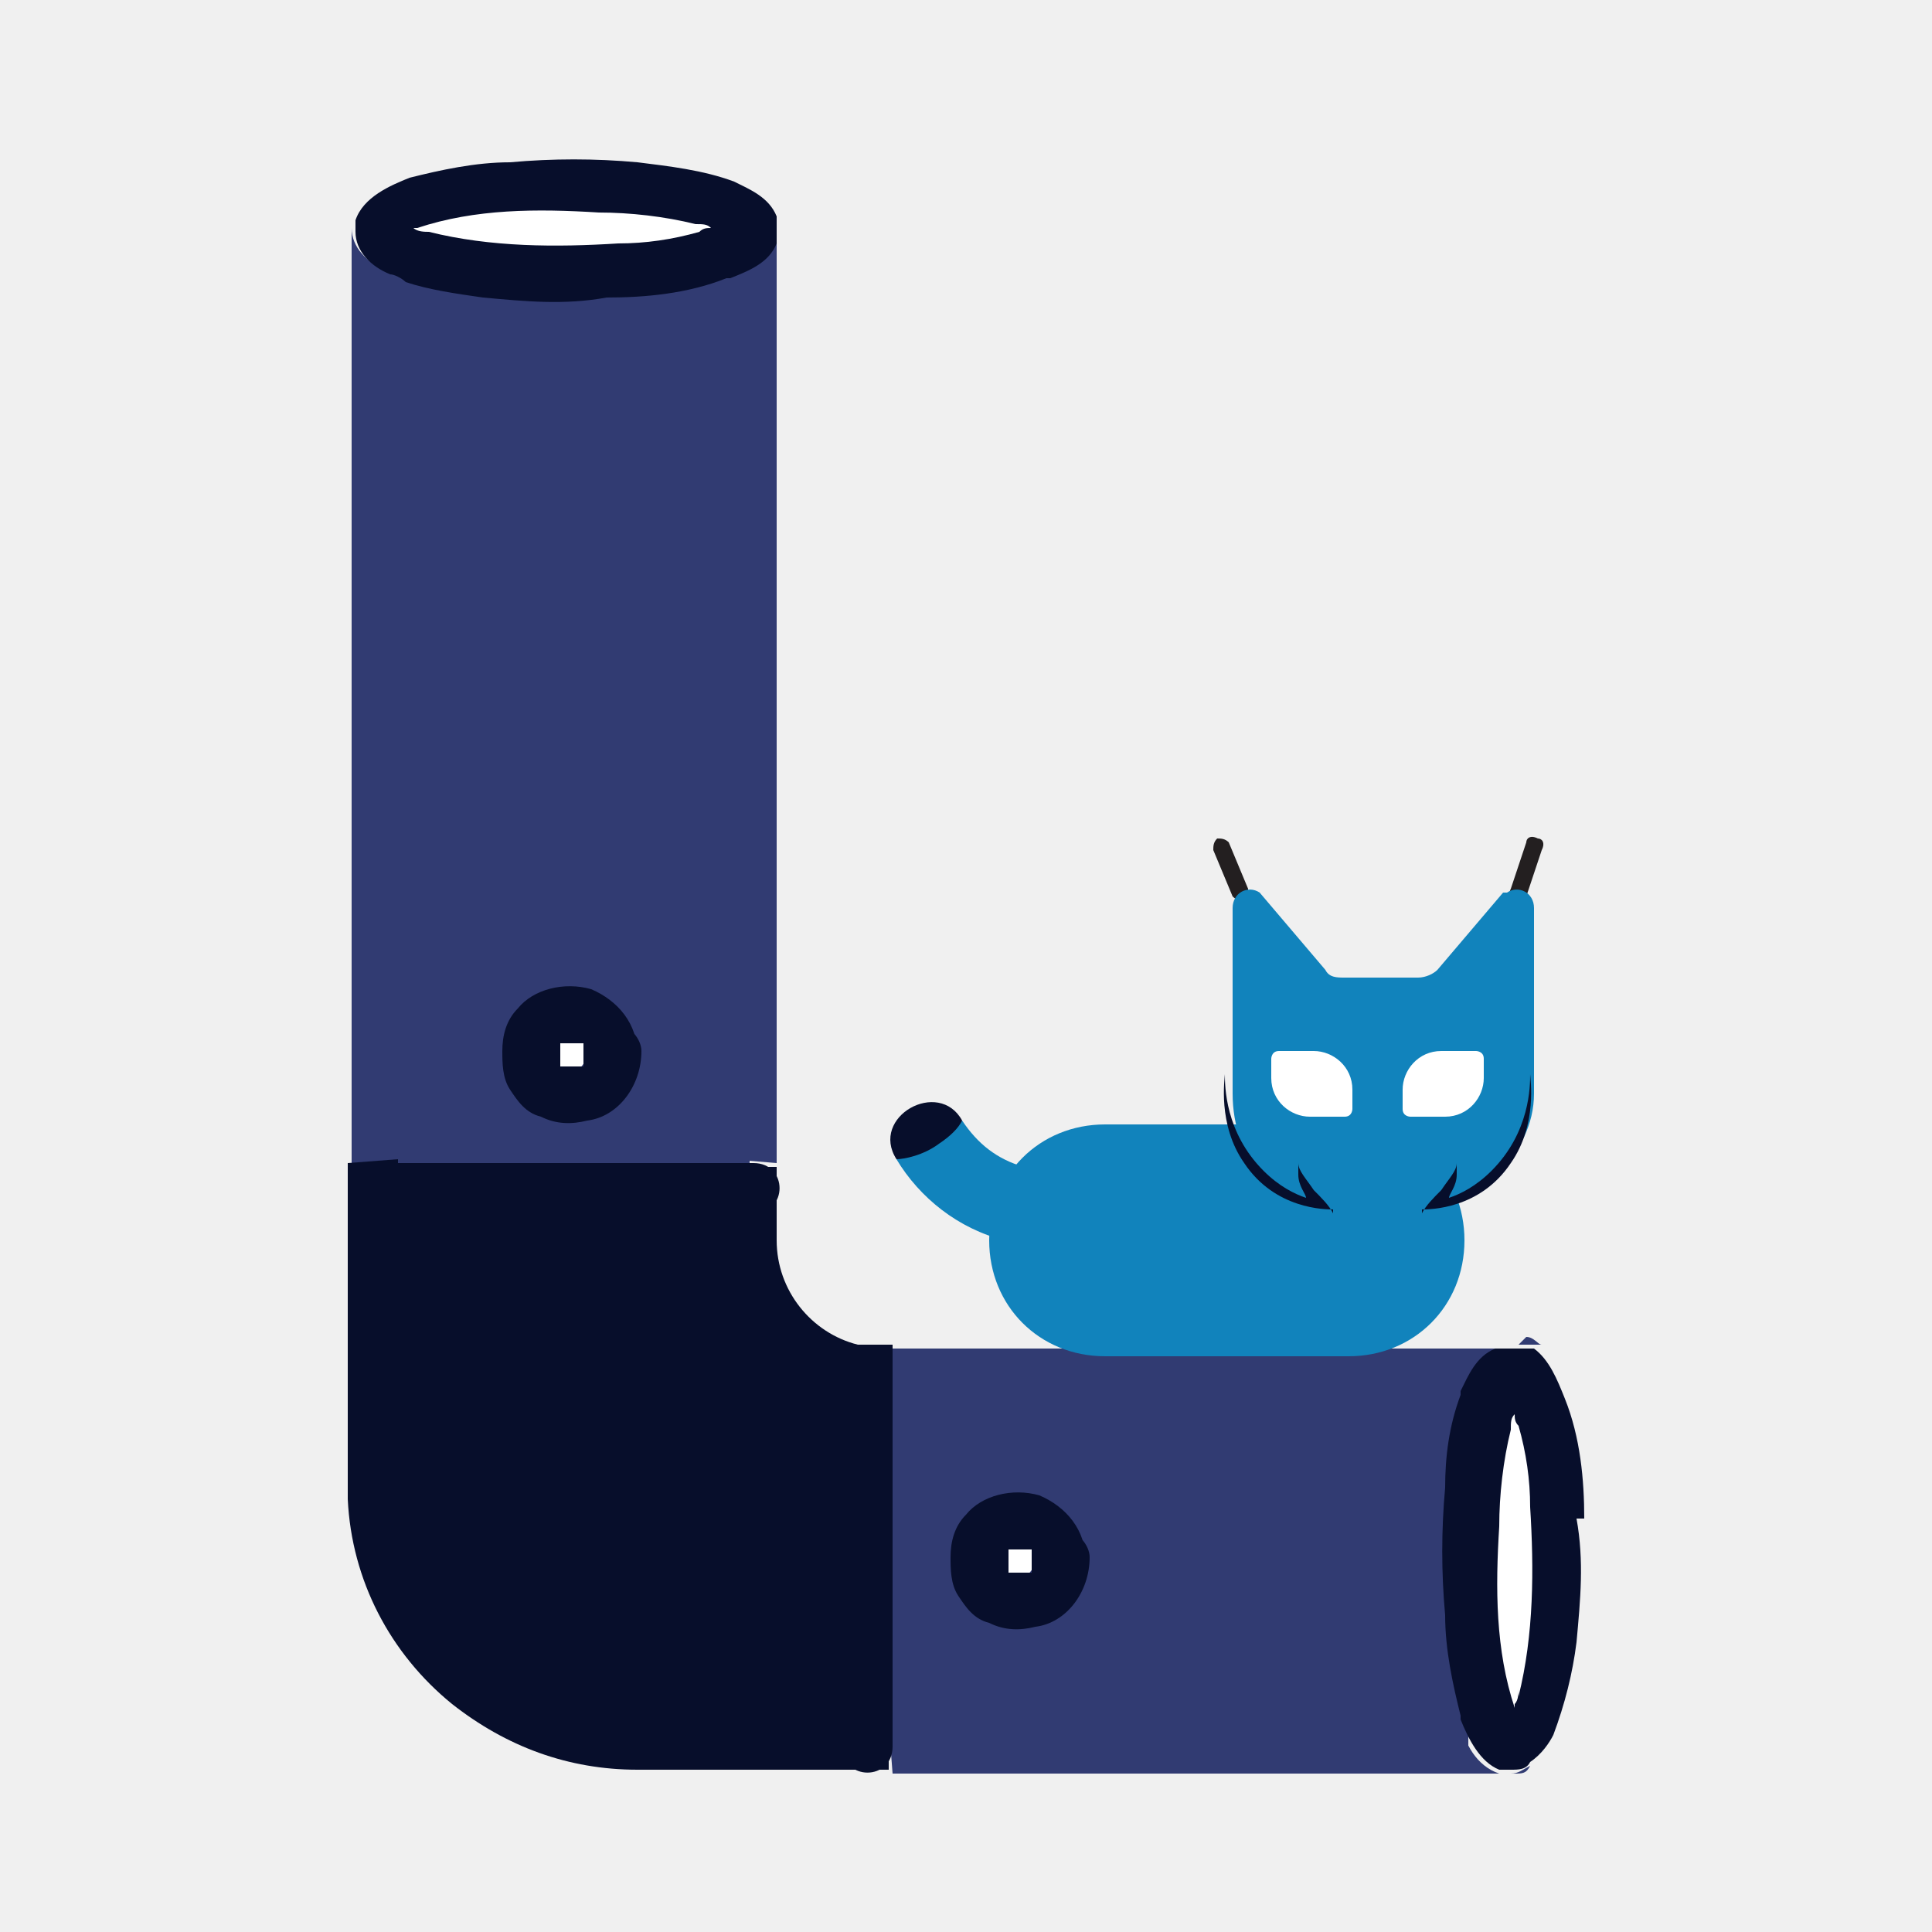
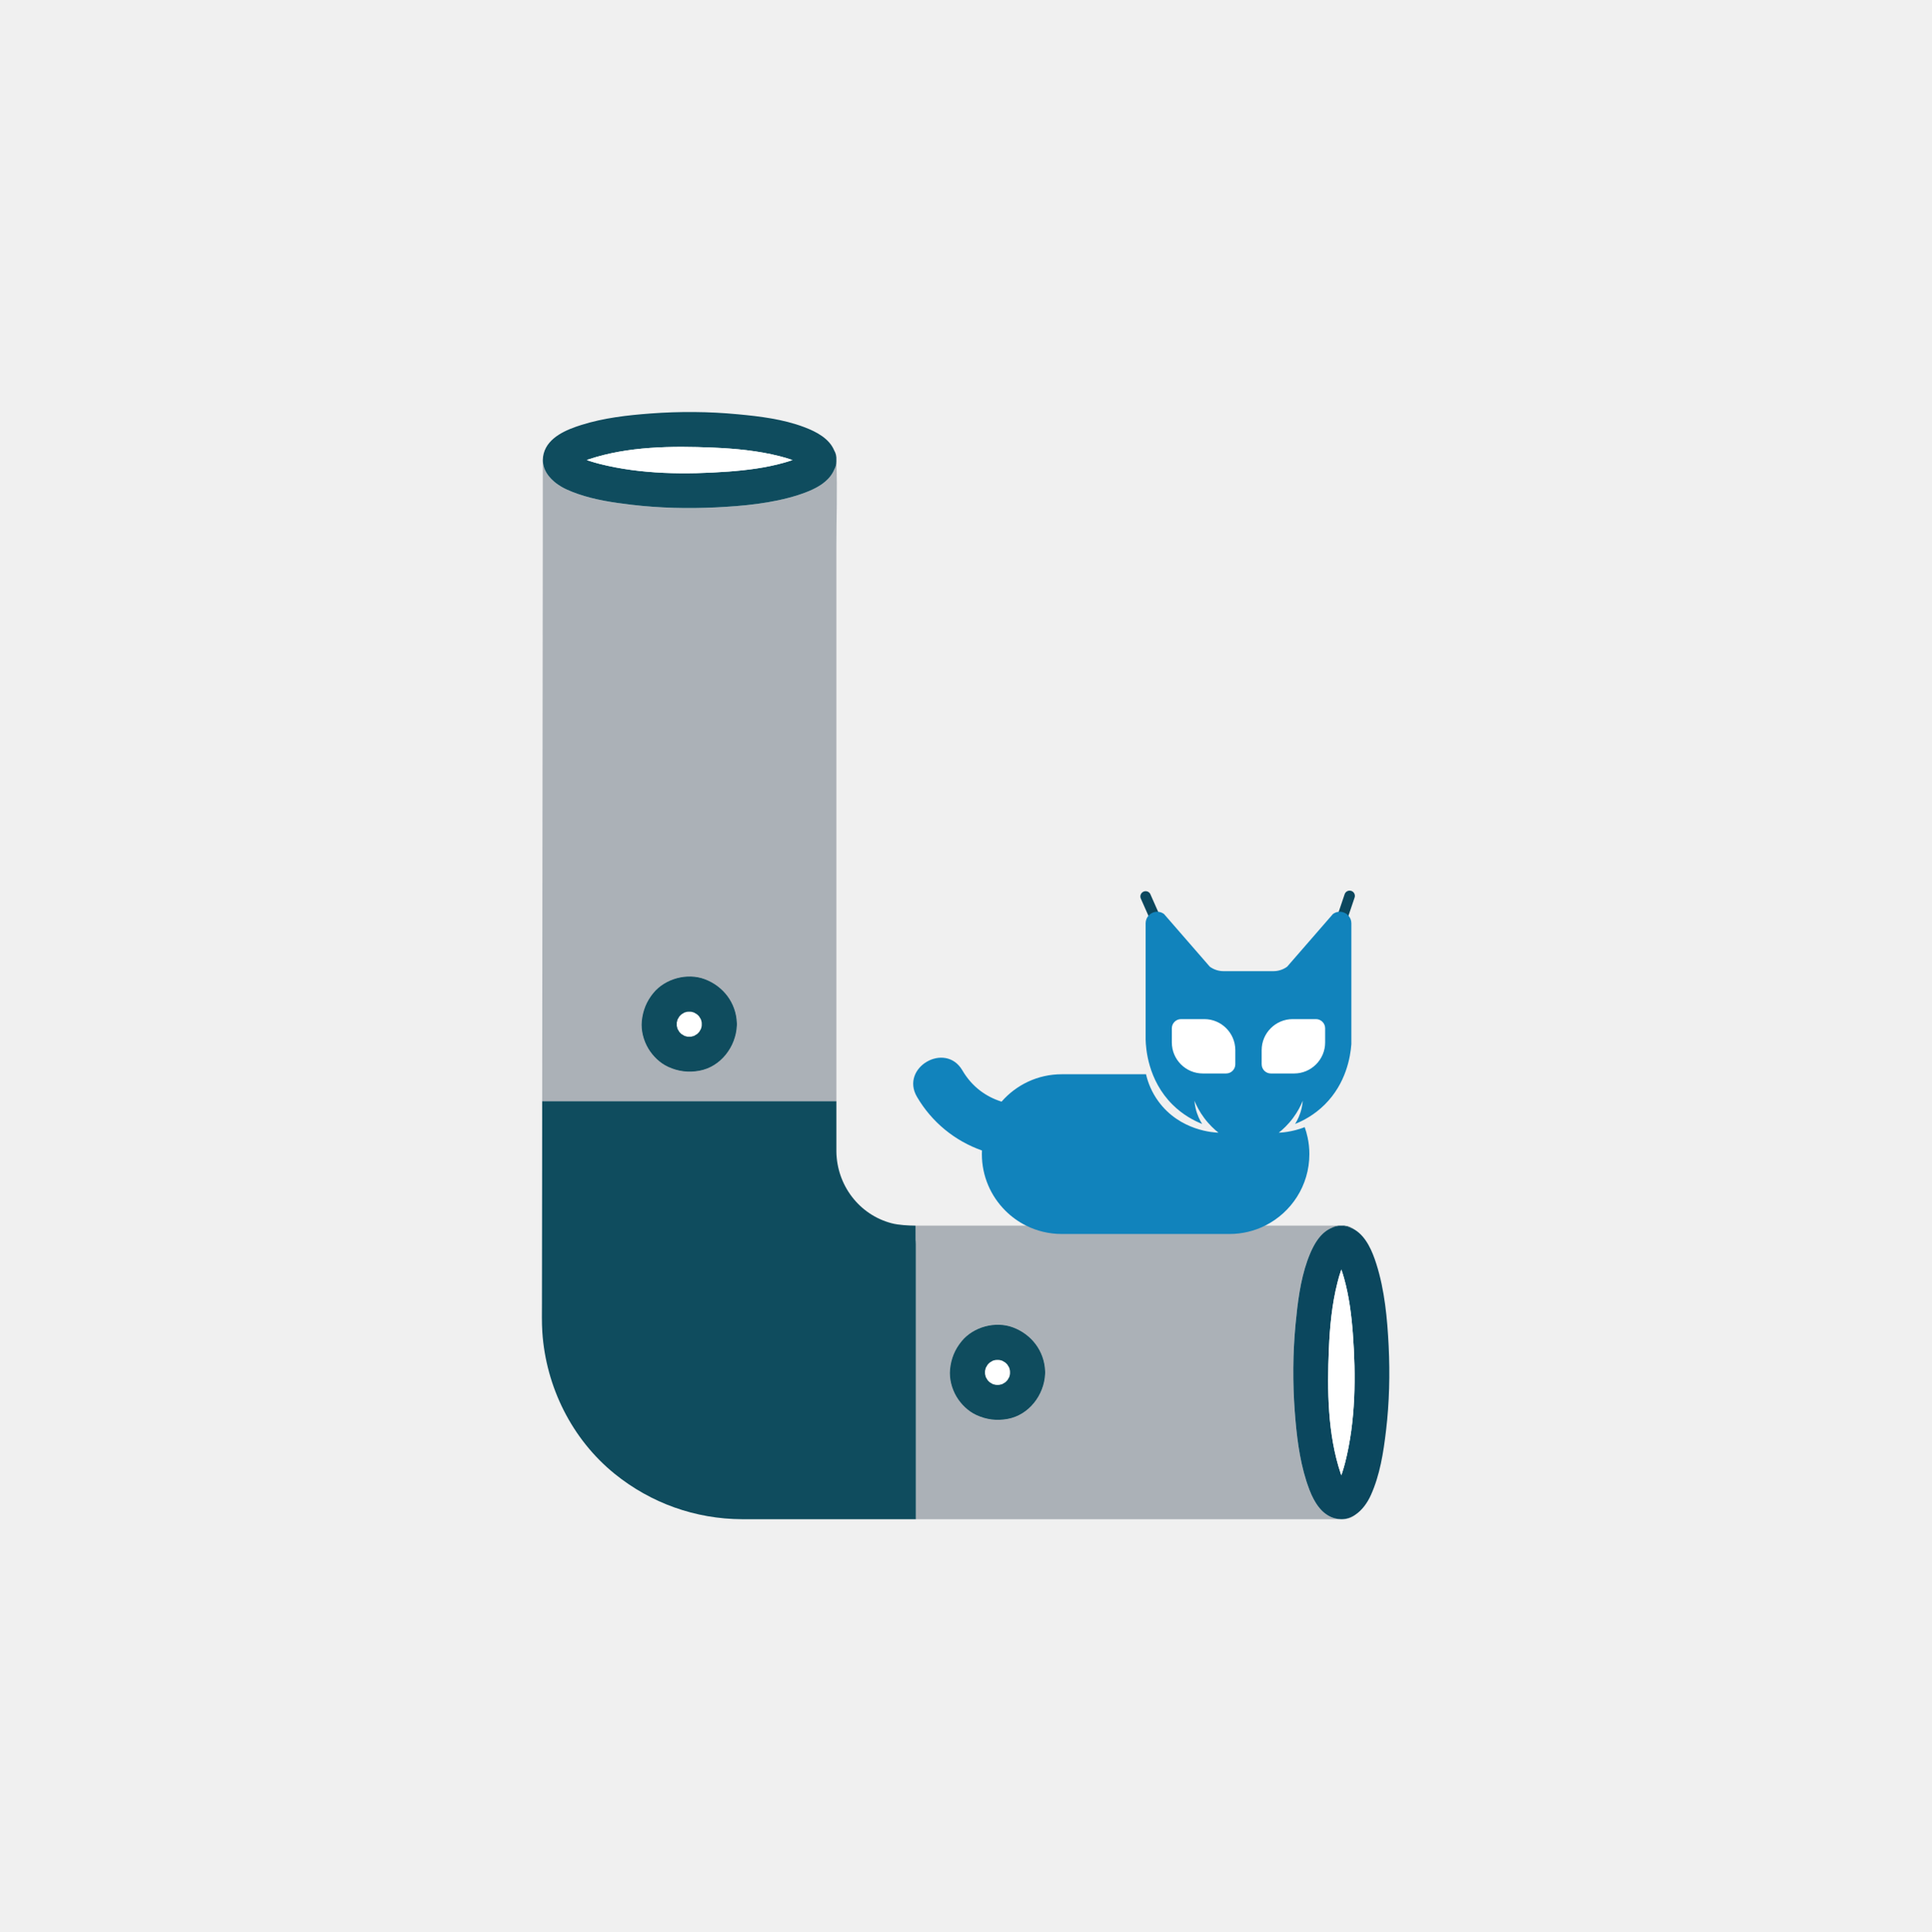
- <svg xmlns="http://www.w3.org/2000/svg" id="Layer_1" version="1.1" viewBox="0 0 50 50">
+ <svg xmlns="http://www.w3.org/2000/svg" id="Layer_1" data-name="Layer 1" viewBox="0 0 1133.86 1133.86">
  <defs>
    <style>
-       .st0 {
-         fill: #313b72;
+       .cls-1 {
+         fill: #0b475e;
      }

-       .st1 {
-         fill: #231f20;
-       }
- 
-       .st2 {
+       .cls-2 {
        fill: #ecf5fa;
      }

-       .st3 {
-         fill: #070e2b;
-       }
- 
-       .st4 {
+       .cls-3 {
        fill: #fff;
      }

-       .st5 {
+       .cls-4 {
+         fill: #0f4c5e;
+       }
+ 
+       .cls-5 {
        fill: #1183bc;
+       }
+ 
+       .cls-6 {
+         fill: #abb1b7;
      }
    </style>
  </defs>
  <g>
-     <ellipse class="st4" cx="14.6" cy="5.9" rx="4.3" ry="1" />
-     <ellipse class="st4" cx="39.2" cy="40.3" rx="1" ry="4.3" />
-     <path class="st3" d="M23.1,35.5v9.7c-.8.2-2,.3-3.4.3-2.4,0-5.7-.1-7.9-2.3-1.9-1.9-2.1-4.4-2.3-7.1-.2-2.3,0-4.2.4-5.5,3.2-.1,6.3-.2,9.5-.3,0,.4-.3,1.6.4,2.9,1,1.9,3.2,2.2,3.4,2.2h0Z" />
-     <rect class="st0" x="9.8" y="6.8" width="9.6" height="23.9" />
-     <rect class="st0" x="22.5" y="35.8" width="15.5" height="9.6" />
-     <path class="st3" d="M9.7,31.4h9.8c.9,0,.9-1.3,0-1.3h-9.8c-.9,0-.9,1.3,0,1.3h0Z" />
-     <path class="st0" d="M39,44.6s0,0,0,0h0s0,0,0,0ZM20.1,30.1V9.1c0-1,0-2.1,0-3.2,0,.1,0,.2,0,.3h0c-.2.5-.7.8-1.2.9v21.6c0,.4,0,.9,0,1.3M23,36.1c1,0,2,0,3,0h11.9s0,0,0-.1c.2-.5.4-.9.9-1.1h0c.1,0,.2,0,.4,0h-15.8c-.1,0-.2,0-.4,0M10.4,30.1c0-1.2,0-2.5,0-3.7,0-2.9,0-5.8,0-8.7,0-2.5,0-5,0-7.6,0-1,0-1.9,0-2.9-.1,0-.3-.1-.4-.2-.5-.2-.9-.6-.9-1.1,0,1,0,1.9,0,2.9,0,2.3,0,4.7,0,7,0,2.9,0,5.8,0,8.7,0,1.9,0,3.7,0,5.6h1.3ZM23.1,45.9h16c0,0-.2,0-.3,0-.6-.2-.9-.8-1-1.3h-14.8M39.2,44.3s0,0,0,0c0,0,0,0,0,0,0,0,0,0,0,0ZM39.2,45.9h0c.2,0,.3,0,.4-.2-.2.1-.3.2-.5.2ZM39.3,34.8s0,0,0,0h0c.1,0,.2,0,.4,0h0c0,0,.1,0,.2,0-.1,0-.2-.2-.4-.2h0Z" />
-     <path class="st3" d="M20.1,5.6s0,0,0,0c-.2-.5-.7-.7-1.1-.9-.8-.3-1.7-.4-2.5-.5-1.1-.1-2.2-.1-3.3,0-.9,0-1.8.2-2.6.4-.5.2-1.2.5-1.4,1.1,0,0,0,.2,0,.3,0,.5.4.9.9,1.1.1,0,.3.1.4.2.6.2,1.3.3,2,.4,1.1.1,2.1.2,3.2,0,1,0,2.1-.1,3.1-.5,0,0,0,0,.1,0,.5-.2,1-.4,1.2-.9h0c0,0,0-.2,0-.3h0c0-.2,0-.3,0-.4h0ZM10.8,5.9c1.5-.5,3.1-.5,4.7-.4.8,0,1.7.1,2.5.3.2,0,.3,0,.4.1,0,0,0,0,0,0-.1,0-.2,0-.3.1-.7.2-1.4.3-2.1.3-1.6.1-3.3.1-4.9-.3-.1,0-.3,0-.4-.1,0,0,0,0-.1,0,0,0,0,0,0,0h0Z" />
-     <path class="st2" d="M39.2,44.3s0,0,0,0c0,0,0,0,0,0,0,0,0,0,0,0ZM39,44.6s0,0,0,0h0s0,0,0,0Z" />
-     <path class="st3" d="M39.3,44.6s0,0,0,0c0,0,0,0,0,0ZM39.3,44.6s0,0,0,0c0,0,0,0,0,0h0Z" />
-     <path class="st3" d="M39.2,44.3s0,0,0,0c0,0,0,0,0,0,0,0,0,0,0,0ZM39,44.6s0,0,0,0h0s0,0,0,0Z" />
-     <path class="st3" d="M41,39.3c0-1-.1-2.1-.5-3.1-.2-.5-.4-1-.8-1.3,0,0-.1,0-.2,0h0c-.1,0-.2,0-.4,0-.1,0-.2,0-.4,0h0c-.5.2-.7.7-.9,1.1,0,0,0,0,0,.1-.3.8-.4,1.6-.4,2.4-.1,1.1-.1,2.2,0,3.3,0,.9.2,1.8.4,2.6,0,0,0,0,0,.1.2.5.5,1.1,1,1.3,0,0,.2,0,.3,0,.2,0,.4,0,.5-.2,0,0,0,0,0,0,.3-.2.5-.5.6-.7.3-.8.5-1.6.6-2.4.1-1.1.2-2.1,0-3.2h0ZM39,44.6h0,0s0,0,0,0c0,0,0,0,0,0ZM39.2,44.3s0,0,0,0c0,0,0,0,0,0,0,0,0,0,0,0ZM39.3,43.7c0,.1,0,.3-.1.4,0,0,0,0,0,.1,0,0,0,0,0,0-.5-1.5-.5-3.1-.4-4.7,0-.8.1-1.7.3-2.5,0-.2,0-.3.1-.4,0,0,0,0,0,0,0,.1,0,.2.1.3.2.7.3,1.4.3,2.1.1,1.6.1,3.3-.3,4.9h0Z" />
-     <path class="st3" d="M39,44.6s0,0,0,0c0,0,0,0,0,0,0,0,0,0,0,0h0Z" />
-     <path class="st3" d="M39.2,34.8c-.1,0-.2,0-.4,0,0,0,.2,0,.3,0h0Z" />
-     <path class="st3" d="M39.2,44.4s0,0,0,0c0,0,0,0,0,0,0,0,0,0,0,0Z" />
-     <path class="st3" d="M39.4,36.1s0,0,0,0c0,0,0,0,0,0,0,0,0,0,0,.1,0,0,0,0,0,0,0,0,0,0,0,0,0,0,0,0,0,0,0,0,0,0,0,.1,0,0,0,0,0-.1,0,0,0-.2,0-.2,0,0,0,0,0,0,0,0,0,0,0,0,0,0,0,0,0,0,0,0,0,0,0,0,0,0,0,0,0,0,0,0,0,0,0,0,0,0,0,0,0,0,0,0,0,0,0,0,0,0,0,0,0,0,0,0,0,0,.1,0,0,0,0,0,.1,0h0s0,0,0,0c0,0,.2,0,0,0h0Z" />
-     <path class="st3" d="M39.5,34.9c-.1,0-.2,0-.4,0h0s0,0,0,0c0,0,.2,0,.2,0h0Z" />
-     <path class="st3" d="M39.3,44.6s0,0,0,0c0,0,0,0,0,0h0Z" />
-     <path class="st3" d="M39.3,44.6s0,0,0,0c0,0,0,0,0,0Z" />
-     <circle class="st4" cx="14.6" cy="27.2" r=".6" />
-     <path class="st3" d="M15.1,27.2c0,0,0,.1,0,.2,0,0,0-.1,0-.2,0,0,0,.1,0,.2,0,0,0,0,0,0,0,0,0-.2,0,0,0,0,0,.1,0,.2,0,0,0-.1,0,0,0,0,0,0,0,0,0,0,0,0,0,0,0,0,.1,0,0,0,0,0,0,0-.1,0-.1,0,0,0,0,0,0,0,0,0,0,0,0,0-.1,0-.2,0,0,0,.1,0,.2,0-.1,0-.2,0-.3,0,0,0,.1,0,.2,0,0,0-.1,0-.2,0,0,0,0,0,0,0,0,0,.2,0,0,0,0,0-.1,0-.2,0,0,0,.1,0,0,0,0,0,0,0,0,0,0,0,0,0,0,0,0,0,0,.1,0,0,0,0,0,0,0-.1,0-.1,0,0,0,0,0,0,0,0,0,0,0,0,0-.1,0-.2,0,0,0,.1,0,.2,0-.1,0-.2,0-.3,0,0,0,.1,0,.2,0,0,0-.1,0-.2,0,0,0,0,0,0,0,0,0,.2,0,0,0,0,0-.1,0-.2,0,0,0,.1,0,0,0,0,0,0,0,0,0,0,0,0,0,0,0,0-.1,0,0,0,0,0,0,0,.1,0,.1,0,0,0,0,0,0,0,0,0,0,0,0,0,.1,0,.2,0,0,0-.1,0-.2,0,.1,0,.2,0,.3,0,0,0-.1,0-.2,0,0,0,.1,0,.2,0,0,0,0,0,0,0,0,0-.2,0,0,0,0,0,.1,0,.2,0,0,0-.1,0,0,0,0,0,0,0,0,0,0,0,0,0,0,0,0,0,0-.1,0,0,0,0,0,0,0,.1,0,.1,0,0,0,0,0,0,0,0,0,0,0,0,0,.1,0,.2,0,0,0-.1,0-.2,0,0,0,.1,0,.2,0,.3.3.7.7.7.4,0,.7-.3.7-.7,0-.8-.5-1.4-1.2-1.7-.7-.2-1.5,0-1.9.5-.3.3-.4.7-.4,1.1,0,.3,0,.7.2,1,.2.3.4.6.8.7.4.2.8.2,1.2.1.8-.1,1.4-.9,1.4-1.8,0-.3-.3-.7-.7-.7-.4,0-.7.3-.7.7h0Z" />
-     <circle class="st4" cx="26.2" cy="40.3" r=".6" />
-     <path class="st3" d="M26.7,40.3c0,0,0,.1,0,.2,0,0,0-.1,0-.2,0,0,0,.1,0,.2,0,0,0,0,0,0,0,0,0-.2,0,0,0,0,0,.1,0,.2,0,0,0-.1,0,0,0,0,0,0,0,0,0,0,0,0,0,0,0,0,.1,0,0,0,0,0,0,0-.1,0-.1,0,0,0,0,0,0,0,0,0,0,0,0,0-.1,0-.2,0,0,0,.1,0,.2,0-.1,0-.2,0-.3,0,0,0,.1,0,.2,0,0,0-.1,0-.2,0,0,0,0,0,0,0,0,0,.2,0,0,0,0,0-.1,0-.2,0,0,0,.1,0,0,0,0,0,0,0,0,0,0,0,0,0,0,0,0,0,0,.1,0,0,0,0,0,0,0-.1,0-.1,0,0,0,0,0,0,0,0,0,0,0,0,0-.1,0-.2,0,0,0,.1,0,.2,0-.1,0-.2,0-.3,0,0,0,.1,0,.2,0,0,0-.1,0-.2,0,0,0,0,0,0,0,0,0,.2,0,0,0,0,0-.1,0-.2,0,0,0,.1,0,0,0,0,0,0,0,0,0,0,0,0,0,0,0,0-.1,0,0,0,0,0,0,0,.1,0,.1,0,0,0,0,0,0,0,0,0,0,0,0,0,.1,0,.2,0,0,0-.1,0-.2,0,.1,0,.2,0,.3,0,0,0-.1,0-.2,0,0,0,.1,0,.2,0,0,0,0,0,0,0,0,0-.2,0,0,0,0,0,.1,0,.2,0,0,0-.1,0,0,0,0,0,0,0,0,0,0,0,0,0,0,0,0,0,0-.1,0,0,0,0,0,0,0,.1,0,.1,0,0,0,0,0,0,0,0,0,0,0,0,0,.1,0,.2,0,0,0-.1,0-.2,0,0,0,.1,0,.2,0,.3.3.7.7.7.4,0,.7-.3.7-.7,0-.8-.5-1.4-1.2-1.7-.7-.2-1.5,0-1.9.5-.3.3-.4.7-.4,1.1,0,.3,0,.7.2,1,.2.3.4.6.8.7.4.2.8.2,1.2.1.8-.1,1.4-.9,1.4-1.8,0-.3-.3-.7-.7-.7-.4,0-.7.3-.7.7h0Z" />
-     <path class="st3" d="M18.8,30.1c0,.6,0,1.2,0,1.9h0c0,0,0,0,0,.1,0,2.3,2,4,4.3,4v-1.3c-.3,0-.6,0-.9,0-1.2-.3-2.1-1.4-2.1-2.7v-1.9h-1.3Z" />
-     <path class="st3" d="M21.8,35.5v9.7c0,.9,1.3.9,1.3,0v-9.7c0-.9-1.3-.9-1.3,0h0Z" />
-     <path class="st3" d="M9,30.1c0,.8,0,1.7,0,2.5,0,1.7,0,3.4,0,5.1,0,.4,0,.7,0,1.1.1,2.1,1.1,4,2.7,5.3,1.4,1.1,3,1.7,4.8,1.7.5,0,.9,0,1.4,0h5.1v-1.3h-6c-.7,0-1.4,0-2.1-.2-1.8-.5-3.3-1.8-4.1-3.5-.4-.9-.5-1.8-.5-2.8,0-1.4,0-2.8,0-4.1,0-1.3,0-2.6,0-3.9" />
+     <path class="cls-6" d="M787.53,891.96c-1.26,0-2.55-.17-3.9-.54-.44-.12-.87-.26-1.29-.42-.16-.06-.32-.12-.48-.18-.21-.08-.41-.17-.61-.26-.27-.13-.54-.26-.8-.4-.31-.15-.61-.32-.9-.51-.35-.21-.69-.43-1.02-.67-.26-.18-.51-.37-.76-.57,0,0-.02-.01-.03-.02-.15-.12-.29-.23-.43-.36-.27-.22-.53-.45-.78-.69-.26-.24-.51-.49-.75-.75-.17-.17-.33-.35-.49-.53-.17-.19-.34-.38-.5-.58-.23-.27-.45-.55-.67-.83s-.43-.56-.63-.85c-.14-.2-.29-.41-.41-.61-.02-.02-.03-.03-.03-.04-.24-.33-.45-.67-.66-1.02-.78-1.26-1.48-2.59-2.11-3.94-.14-.28-.27-.56-.39-.84-.4-.91-.78-1.82-1.13-2.72-.42-1.1-.81-2.19-1.17-3.26-.24-.68-.46-1.33-.65-1.96-4.14-13.06-5.74-27.11-6.76-40.74-1.26-16.98-1.14-34.15.46-51.13,1.19-12.48,2.74-25.48,6.93-37.38.22-.55.41-1.14.63-1.69.18-.48.37-.95.56-1.43.19-.48.39-.96.6-1.44.13-.3.26-.61.4-.92s.28-.61.43-.92c.25-.54.51-1.07.8-1.6.09-.17.17-.35.27-.52.08-.17.18-.34.28-.51.16-.3.33-.6.51-.89.02-.05.05-.1.09-.15.15-.27.31-.52.48-.78.02-.04.05-.09.08-.13.2-.33.42-.65.64-.96.17-.26.36-.51.54-.76.01-.01.02-.02.03-.03.19-.26.39-.52.59-.77.23-.29.48-.58.72-.86.05-.05.1-.11.14-.16.27-.3.55-.59.83-.86.51-.52,1.05-1.01,1.62-1.46.2-.16.41-.32.62-.48.14-.1.28-.2.43-.3.23-.17.48-.33.73-.48.19-.12.37-.23.56-.33.21-.12.43-.24.65-.35.13-.07.27-.14.41-.2.24-.11.48-.22.72-.32.05-.03.1-.05.15-.07,1.18-.71,2.59-1.12,4.21-1.19h-244.39c-1.45,0-2.9.01-4.34.01l.02,8.39c.1.59.15,1.22.15,1.88v162.08h249.8ZM557.79,804.06c.61-6.36,2.81-11.77,6.88-16.69,6.96-8.43,19.83-11.86,30.07-8.02,10.95,4.1,18.38,13.88,18.87,25.59.02.24.02.48.03.72v.25c-.01.24-.02.49-.03.73-.57,12.38-9.49,24.18-22.05,26.45-6.4,1.15-12.37.43-18.28-2.29-4.82-2.21-8.97-6.25-11.68-10.78-2.77-4.64-4.33-10.56-3.81-15.96Z" />
+     <path class="cls-3" d="M788.25,868.15s-.02-.05-.04-.08c0,.04.02.1.05.15,0-.02-.01-.05-.01-.07Z" />
+     <path class="cls-6" d="M432.62,600.48c.02.24.02.49.03.73v.26c-.01.24-.01.49-.03.73-.56,12.38-9.48,24.18-22.05,26.45-6.4,1.15-12.37.42-18.28-2.29-4.82-2.21-8.96-6.25-11.67-10.78-2.77-4.64-4.34-10.56-3.82-15.97.62-6.35,2.81-11.76,6.88-16.69,6.97-8.42,19.84-11.85,30.08-8.02,10.94,4.1,18.37,13.88,18.86,25.58Z" />
+     <path class="cls-6" d="M613.64,805.66v.25c-.01.24-.02.49-.03.73-.57,12.38-9.49,24.18-22.05,26.45-6.4,1.15-12.37.43-18.28-2.29-4.82-2.21-8.97-6.25-11.68-10.78-2.77-4.64-4.33-10.56-3.81-15.96.61-6.36,2.81-11.77,6.88-16.69,6.96-8.43,19.83-11.86,30.07-8.02,10.95,4.1,18.38,13.88,18.87,25.59.02.24.02.48.03.72Z" />
+     <path class="cls-6" d="M789.32,719.62c-.17,0-.36-.02-.56-.02h-1.23c2.03.12,3.87.56,5.54,1.23l.03.03c.87.34,1.67.75,2.44,1.23-1.72-1.47-3.87-2.39-6.22-2.47ZM787.53,891.96h1.4c2.52,0,4.87-.97,6.69-2.55-2.4,1.58-5.11,2.55-8.09,2.55ZM788.25,868.15s-.02-.05-.04-.08c0,.04.02.1.05.15,0-.02-.01-.05-.01-.07ZM786.29,719.6c-1.62.07-3.03.48-4.21,1.19,1.64-.66,3.46-1.09,5.45-1.19h-1.24ZM537.58,728v1.86c.06,0,.11,0,.15.02,0-.66-.05-1.29-.15-1.88ZM785.06,871.95s-.02,0-.03.01t-.02.01h.05s.02-.02.02-.02h-.02Z" />
+     <path class="cls-6" d="M491.06,270.98c-.02,1.81-.48,3.34-1.23,4.62v.03c-.32.78-.69,1.52-1.12,2.23-.14.23-.28.47-.44.69-.13.2-.27.4-.41.59-.13.2-.27.38-.43.57-.19.25-.4.5-.62.75-.15.18-.31.36-.48.54-.09.09-.17.18-.25.26-.53.55-1.08,1.06-1.67,1.55-.39.33-.79.65-1.2.96-.41.31-.84.61-1.27.9-.05.03-.1.06-.14.09-.39.26-.78.5-1.19.74-.44.27-.88.52-1.33.77-2.8,1.52-5.83,2.73-8.78,3.74-.66.25-1.31.44-1.96.66-15.39,4.89-32.1,6.42-48.13,7.22-16.55.79-33.26.41-49.73-1.55-10.58-1.26-21.31-2.84-31.41-6.35-2.18-.75-4.34-1.6-6.47-2.57-.91-.41-1.83-.87-2.72-1.38-.34-.19-.68-.39-1.01-.6-.54-.33-1.08-.68-1.59-1.04-.26-.18-.51-.36-.76-.55-.26-.19-.51-.38-.75-.58-.26-.21-.51-.42-.76-.63-1.04-.9-2-1.88-2.84-2.92-.19-.22-.36-.44-.52-.67-.17-.23-.34-.46-.49-.69-.16-.23-.31-.47-.45-.7-.15-.24-.29-.49-.42-.73-.18-.33-.34-.66-.49-.99-.08-.17-.16-.34-.22-.51-.08-.17-.14-.34-.2-.51-.13-.35-.25-.7-.35-1.06-.05-.15-.09-.31-.12-.47-.06-.23-.11-.45-.15-.68-.08-.36-.13-.73-.17-1.1-.03-.22-.05-.45-.06-.68-.02-.28-.05-.56-.05-.85v44.62c-.05,36.35-.1,72.68-.12,109.01-.05,45.39-.1,90.81-.15,136.2-.03,28.87-.06,57.75-.09,86.63h172.74v-326.47c0-16.32.63-32.77,0-49.09ZM432.65,601.47c-.01.24-.01.49-.03.73-.56,12.38-9.48,24.18-22.05,26.45-6.4,1.15-12.37.42-18.28-2.29-4.82-2.21-8.96-6.25-11.67-10.78-2.77-4.64-4.34-10.56-3.82-15.97.62-6.35,2.81-11.76,6.88-16.69,6.97-8.42,19.84-11.85,30.08-8.02,10.94,4.1,18.37,13.88,18.86,25.58.02.24.02.49.03.73v.26Z" />
+     <path class="cls-4" d="M489.87,264.65s-.04-.09-.07-.14c-2.91-7.03-10.37-11-17.61-13.73-12.35-4.68-25.99-6.35-39.07-7.56-16.97-1.62-34.15-1.72-51.13-.46-13.63,1.02-27.68,2.61-40.74,6.76-8.52,2.68-19.4,7.09-22.01,16.66-.37,1.36-.54,2.64-.54,3.9,0,.29,0,.57.03.85.01.23.03.46.06.68.04.37.09.74.17,1.1.04.23.09.45.15.68.03.16.07.32.12.47.1.36.22.71.35,1.06.06.17.13.34.2.51.07.17.14.34.22.51.15.33.32.66.49.99.13.24.27.49.42.73.14.23.29.47.45.7.15.23.32.46.49.69.17.23.34.45.52.67.84,1.04,1.8,2.02,2.84,2.92.25.21.5.42.76.63.24.2.49.39.75.58.25.19.5.37.76.55.51.36,1.05.71,1.59,1.04.33.21.67.41,1.01.6.89.51,1.81.97,2.72,1.38,2.13.97,4.29,1.82,6.47,2.57,10.1,3.51,20.83,5.09,31.41,6.35,16.47,1.96,33.18,2.34,49.73,1.55,16.03-.8,32.74-2.33,48.13-7.22.65-.22,1.3-.41,1.96-.66,2.95-1.01,5.98-2.22,8.78-3.74.45-.25.89-.5,1.33-.77.41-.24.8-.48,1.19-.74.04-.03.09-.06.14-.09.43-.3.86-.59,1.27-.9.41-.31.81-.63,1.2-.96.59-.49,1.14-1,1.67-1.55.08-.08.16-.17.25-.26.17-.18.33-.36.48-.54.21-.25.42-.49.62-.75.16-.19.3-.37.43-.57.14-.19.28-.39.41-.59.15-.23.3-.46.44-.69.43-.71.8-1.45,1.12-2.23v-.03c.75-1.28,1.21-2.81,1.23-4.62v-.9c.12-2.16-.34-3.97-1.19-5.43ZM345.61,269.69c22.96-7.68,49-7.92,72.91-6.9,13.17.56,26.42,1.79,39.21,5.04,2.35.6,4.68,1.26,6.95,2.06.22.07.42.14.63.21-1.67.59-3.39,1.12-5.11,1.6-10.56,2.96-21.51,4.34-32.4,5.16-24.95,1.84-51.38,1.67-75.77-4.5-1.96-.51-3.95-1.07-5.88-1.7-.56-.17-1.09-.36-1.65-.58.36-.12.75-.27,1.11-.39Z" />
+     <path class="cls-3" d="M465.31,270.1c-1.67.59-3.39,1.12-5.11,1.6-10.56,2.96-21.51,4.34-32.4,5.16-24.95,1.84-51.38,1.67-75.77-4.5-1.96-.51-3.95-1.07-5.88-1.7-.56-.17-1.09-.36-1.65-.58.36-.12.75-.27,1.11-.39,22.96-7.68,49-7.92,72.91-6.9,13.17.56,26.42,1.79,39.21,5.04,2.35.6,4.68,1.26,6.95,2.06.22.07.42.14.63.21Z" />
+     <path class="cls-2" d="M788.25,868.15s-.02-.05-.04-.08c0,.04.02.1.05.15,0-.02-.01-.05-.01-.07ZM785.06,871.95s-.02,0-.03.01t-.02.01h.05s.02-.02.02-.02h-.02Z" />
+     <path class="cls-4" d="M789.69,871.88c.09.04.19.05.28.09-.13-.05-.22-.08-.28-.09Z" />
+     <path class="cls-1" d="M815.31,790.25c-.8-16.03-2.33-32.74-7.22-48.13-2.35-7.46-5.93-15.91-12.55-20.03-.77-.48-1.57-.89-2.44-1.23l-.03-.03c-1.67-.67-3.51-1.11-5.54-1.23-1.99.1-3.81.53-5.45,1.19-.05.02-.1.04-.15.07-.24.1-.48.21-.72.32-.14.06-.28.13-.41.2-.22.11-.44.23-.65.35-.19.1-.37.21-.56.33-.25.15-.49.31-.73.48-.15.1-.29.2-.43.3-.21.16-.42.32-.62.48-.57.45-1.11.94-1.62,1.46-.28.28-.56.57-.83.86-.04.05-.09.11-.14.16-.24.28-.49.57-.72.86-.2.25-.4.51-.59.77,0,.01-.02.02-.03.03-.18.25-.37.5-.54.76-.22.31-.44.63-.64.96-.03.04-.06.09-.08.13-.17.25-.33.51-.48.78-.04.05-.07.1-.09.15-.18.29-.35.59-.51.89-.1.17-.2.34-.28.51-.1.17-.18.35-.27.52-.29.53-.55,1.06-.8,1.6-.15.31-.29.61-.43.92s-.27.62-.4.92c-.21.48-.41.96-.6,1.44-.19.48-.38.95-.56,1.43-.22.55-.41,1.14-.63,1.69-4.19,11.9-5.74,24.9-6.93,37.38-1.6,16.98-1.72,34.15-.46,51.13,1.02,13.63,2.62,27.68,6.76,40.74.19.63.41,1.28.65,1.96.36,1.07.75,2.16,1.17,3.26.35.9.73,1.81,1.13,2.72.12.28.25.56.39.84.63,1.35,1.33,2.68,2.11,3.94.21.35.42.69.66,1.02,0,.01,0,.02.03.04.12.2.27.41.41.61.2.29.41.57.63.85s.44.56.67.83c.16.2.33.39.5.58.16.18.32.36.49.53.24.26.49.51.75.75.25.24.51.47.78.69.14.13.28.24.43.36,0,.01.02.02.03.02.25.2.5.39.76.57.33.24.67.46,1.02.67.29.19.59.36.9.51.26.14.53.27.8.4.2.09.4.18.61.26.16.06.32.12.48.18.42.16.85.3,1.29.42,1.35.37,2.64.54,3.9.54,2.98,0,5.69-.97,8.09-2.55.02,0,.05-.02.07-.05,4.02-2.66,7.14-7.04,9.15-11.5,5.38-11.92,7.39-25,8.92-37.88,1.96-16.47,2.35-33.18,1.55-49.73ZM789.78,858.63c-.51,1.96-1.07,3.95-1.7,5.88-.17.56-.36,1.09-.58,1.65-.12-.36-.26-.75-.38-1.11-7.68-22.96-7.93-49-6.91-72.91.56-13.17,1.79-26.42,5.06-39.21.59-2.35,1.24-4.68,2.04-6.95.07-.22.14-.42.22-.63.58,1.67,1.11,3.39,1.6,5.11,2.95,10.56,4.33,21.51,5.15,32.4,1.85,24.95,1.68,51.38-4.5,75.77Z" />
+     <path class="cls-4" d="M788.25,868.15s-.02-.05-.04-.08c0,.04.02.1.05.15,0-.02-.01-.05-.01-.07ZM785.06,871.95s-.02,0-.03.01t-.02.01h.05s.02-.02.02-.02h-.02Z" />
+     <path class="cls-4" d="M785.01,871.97s-.03.01-.05.03c.02,0,.05-.03.1-.03h-.05ZM789.69,871.88c.09.04.19.05.28.09-.13-.05-.22-.08-.28-.09Z" />
+     <path class="cls-3" d="M789.78,858.63c-.51,1.96-1.07,3.95-1.7,5.88-.17.56-.36,1.09-.58,1.65-.12-.36-.26-.75-.38-1.11-7.68-22.96-7.93-49-6.91-72.91.56-13.17,1.79-26.42,5.06-39.21.59-2.35,1.24-4.68,2.04-6.95.07-.22.14-.42.22-.63.58,1.67,1.11,3.39,1.6,5.11,2.95,10.56,4.33,21.51,5.15,32.4,1.85,24.95,1.68,51.38-4.5,75.77Z" />
+     <path class="cls-4" d="M785.08,871.95s0,.02-.02.02c-.05,0-.08.03-.1.03.02-.02.04-.03.05-.03t.02-.01s.02-.01.03-.01h.02Z" />
+     <path class="cls-4" d="M787.53,719.6c-1.99.1-3.81.53-5.45,1.19,1.18-.71,2.59-1.12,4.21-1.19h1.24Z" />
+     <path class="cls-4" d="M788.26,868.22c-.03-.05-.05-.11-.05-.15.02.03.04.05.04.08,0,.02.01.05.01.07Z" />
+     <path class="cls-4" d="M793.07,720.83c-1.67-.67-3.51-1.11-5.54-1.23h1.23c.2,0,.39.02.56.02,1.45.15,2.69.58,3.75,1.21Z" />
+     <path class="cls-4" d="M789.97,871.97c-.09-.04-.19-.05-.28-.09.06.01.15.04.28.09Z" />
+     <path class="cls-3" d="M412.08,601.33c0,.34-.02.68-.04,1.02-.1.5-.23.99-.38,1.48-.04.12-.08.24-.12.36-.32.57-.64,1.13-.99,1.67-.21.24-.41.48-.64.7-.19.19-.4.38-.59.56-.59.38-1.17.74-1.78,1.08-.02.01-.03.02-.05.03-.15.04-.27.07-.31.08-.46.14-.92.26-1.38.36t-.02,0c-.73.05-1.46.05-2.19,0t-.02,0c-.46-.1-.93-.22-1.38-.36-.12-.04-.24-.08-.36-.13-.57-.32-1.13-.64-1.67-.99-.24-.21-.48-.41-.7-.63-.2-.2-.39-.41-.58-.62-.38-.58-.72-1.16-1.06-1.76-.01-.02-.02-.03-.03-.05-.03-.14-.06-.26-.08-.3-.15-.49-.28-.99-.38-1.49-.04-.67-.04-1.35,0-2.02.1-.5.23-1,.38-1.49.04-.12.08-.25.13-.37.31-.56.62-1.1.97-1.64.21-.24.42-.5.65-.72.2-.2.41-.39.62-.58.58-.37,1.15-.72,1.75-1.06,0,0,0,0,0-.01.16-.05.3-.08.35-.1.46-.14.92-.26,1.39-.36h.02c.73-.05,1.45-.05,2.18,0h.02c.46.1.92.22,1.38.36.12.04.24.08.35.13.57.31,1.12.63,1.67.98.24.22.49.42.71.64.21.21.4.43.6.64.36.57.71,1.15,1.04,1.74,0,.02.02.03.03.05.04.14.07.26.08.3.14.46.26.92.37,1.39,0,.01,0,.02,0,.03.02.36.04.72.04,1.08Z" />
+     <path class="cls-4" d="M432.62,600.48c-.49-11.7-7.92-21.48-18.86-25.58-10.24-3.83-23.11-.4-30.08,8.02-4.07,4.93-6.26,10.34-6.88,16.69-.52,5.41,1.05,11.33,3.82,15.97,2.71,4.53,6.85,8.57,11.67,10.78,5.91,2.71,11.88,3.44,18.28,2.29,12.57-2.27,21.49-14.07,22.05-26.45.02-.24.02-.49.03-.73v-.26c-.01-.24-.01-.49-.03-.73ZM412.04,602.35c-.1.5-.23.99-.38,1.48-.04.12-.08.24-.12.36-.32.57-.64,1.13-.99,1.67-.21.24-.41.48-.64.7-.19.19-.4.38-.59.56-.59.38-1.17.74-1.78,1.08-.02.01-.03.02-.05.03-.15.04-.27.07-.31.08-.46.14-.92.26-1.38.36t-.02,0c-.73.05-1.46.05-2.19,0t-.02,0c-.46-.1-.93-.22-1.38-.36-.12-.04-.24-.08-.36-.13-.57-.32-1.13-.64-1.67-.99-.24-.21-.48-.41-.7-.63-.2-.2-.39-.41-.58-.62-.38-.58-.72-1.16-1.06-1.76-.01-.02-.02-.03-.03-.05-.03-.14-.06-.26-.08-.3-.15-.49-.28-.99-.38-1.49-.04-.67-.04-1.35,0-2.02.1-.5.23-1,.38-1.49.04-.12.08-.25.13-.37.31-.56.62-1.1.97-1.64.21-.24.42-.5.65-.72.2-.2.41-.39.62-.58.58-.37,1.15-.72,1.75-1.06,0,0,0,0,0-.01.16-.05.3-.08.35-.1.46-.14.92-.26,1.39-.36h.02c.73-.05,1.45-.05,2.18,0h.02c.46.1.92.22,1.38.36.12.04.24.08.35.13.57.31,1.12.63,1.67.98.24.22.49.42.71.64.21.21.4.43.6.64.36.57.71,1.15,1.04,1.74,0,.02.02.03.03.05.04.14.07.26.08.3.14.46.26.92.37,1.39,0,.01,0,.02,0,.03.02.36.04.72.04,1.08,0,.34-.02.68-.04,1.02Z" />
+     <path class="cls-3" d="M593.07,805.77c0,.34-.02.68-.04,1.02-.11.5-.23.99-.38,1.48-.04.12-.08.25-.13.37-.32.57-.65,1.14-1.01,1.69-.2.23-.4.46-.61.67-.2.2-.42.39-.63.59-.57.37-1.15.71-1.75,1.05l-.06.03s0,.01-.02.01c-.13.03-.22.06-.27.07-.46.14-.92.26-1.39.36t-.02,0c-.72.05-1.45.05-2.18,0,0,0,0,0-.02,0-.46-.1-.92-.22-1.38-.36-.14-.04-.28-.09-.42-.15-.55-.32-1.09-.63-1.63-.97-.23-.21-.47-.42-.69-.63-.2-.2-.39-.41-.58-.62-.37-.57-.72-1.15-1.06-1.75h0s0-.02-.01-.02c-.05-.16-.08-.29-.1-.34-.14-.46-.26-.92-.36-1.39v-.02c-.05-.72-.05-1.45,0-2.18,0,0,0-.01,0-.02.1-.47.22-.93.36-1.38.03-.11.07-.22.11-.32.32-.59.65-1.15,1.01-1.71.21-.24.41-.48.63-.71.21-.21.43-.39.64-.59.57-.37,1.14-.71,1.73-1.05h.01s0,0,0-.01c.16-.05.3-.08.35-.1.46-.14.92-.26,1.38-.36h.02c.73-.05,1.46-.05,2.18,0h.02c.47.1.93.22,1.39.36.12.04.24.08.36.13.57.32,1.12.64,1.67.99.24.21.48.41.7.63.19.19.38.4.57.6.37.58.73,1.17,1.07,1.78.01.02.02.03.03.05.03.14.06.26.08.31.15.48.27.97.38,1.47.02.34.04.68.04,1.02Z" />
+     <path class="cls-4" d="M613.61,804.94c-.49-11.71-7.92-21.49-18.87-25.59-10.24-3.84-23.11-.41-30.07,8.02-4.07,4.92-6.27,10.33-6.88,16.69-.52,5.4,1.04,11.32,3.81,15.96,2.71,4.53,6.86,8.57,11.68,10.78,5.91,2.72,11.88,3.44,18.28,2.29,12.56-2.27,21.48-14.07,22.05-26.45,0-.24.02-.49.03-.73v-.25c-.01-.24-.01-.48-.03-.72ZM593.03,806.79c-.11.5-.23.99-.38,1.48-.04.12-.08.25-.13.37-.32.57-.65,1.14-1.01,1.69-.2.23-.4.46-.61.67-.2.2-.42.39-.63.59-.57.37-1.15.71-1.75,1.05l-.06.03s0,.01-.02.01c-.13.03-.22.06-.27.07-.46.14-.92.26-1.39.36t-.02,0c-.72.05-1.45.05-2.18,0,0,0,0,0-.02,0-.46-.1-.92-.22-1.38-.36-.14-.04-.28-.09-.42-.15-.55-.32-1.09-.63-1.63-.97-.23-.21-.47-.42-.69-.63-.2-.2-.39-.41-.58-.62-.37-.57-.72-1.15-1.06-1.75h0s0-.02-.01-.02c-.05-.16-.08-.29-.1-.34-.14-.46-.26-.92-.36-1.39v-.02c-.05-.72-.05-1.45,0-2.18,0,0,0-.01,0-.02.1-.47.22-.93.36-1.38.03-.11.07-.22.11-.32.32-.59.65-1.15,1.01-1.71.21-.24.41-.48.63-.71.21-.21.43-.39.64-.59.57-.37,1.14-.71,1.73-1.05h.01s0,0,0-.01c.16-.05.3-.08.35-.1.46-.14.92-.26,1.38-.36h.02c.73-.05,1.46-.05,2.18,0h.02c.47.1.93.22,1.39.36.12.04.24.08.36.13.57.32,1.12.64,1.67.99.24.21.48.41.7.63.19.19.38.4.57.6.37.58.73,1.17,1.07,1.78.01.02.02.03.03.05.03.14.06.26.08.31.15.48.27.97.38,1.47.02.34.04.68.04,1.02s-.02.68-.04,1.02Z" />
+     <path class="cls-4" d="M537.73,729.88v162.08h-80.14c-7.32,0-14.63.02-21.95,0-27.42-.12-53.48-9.43-74.77-26.65-25.11-20.34-40.33-51.08-42.46-83.17-.38-5.79-.22-11.65-.22-17.47.03-26.2.05-52.43.1-78.64.01-13.16.02-26.33.03-39.49h172.74v29.63c.27,19.6,13.27,36.94,32.31,42,4.25,1.12,9.9,1.38,14.19,1.43h0s.02,8.4.02,8.4v1.86c.06,0,.11,0,.15.02Z" />
+     <path class="cls-4" d="M537.73,729.88s-.09-.01-.15-.02v-1.86c.1.59.15,1.22.15,1.88Z" />
  </g>
  <g>
-     <path class="st1" d="M32.1,23.3c0,0-.1,0-.2-.1l-.5-1.2c0-.1,0-.2.1-.3.1,0,.2,0,.3.1l.5,1.2c0,.1,0,.2-.1.3,0,0,0,0,0,0h0Z" />
-     <path class="st1" d="M39.2,23.3s0,0,0,0c-.1,0-.2-.1-.1-.3l.4-1.2c0-.1.1-.2.3-.1.1,0,.2.1.1.3l-.4,1.2c0,0-.1.1-.2.1h0Z" />
-     <path class="st5" d="M38.9,23.1l-1.7,2c-.1.1-.3.2-.5.2h-1.9c-.2,0-.4,0-.5-.2l-1.7-2c-.3-.2-.7,0-.7.4v4.8c0,1.7,1.1,2.9,2.8,2.9h1.8c1.7,0,3.2-1.3,3.2-2.9v-4.8c0-.4-.4-.6-.7-.4h0Z" />
-     <path class="st5" d="M28.6,29.1h6.3c1.7,0,3,1.3,3,3h0c0,1.7-1.3,3-3,3h-6.3c-1.7,0-3-1.3-3-3h0c0-1.7,1.3-3,3-3Z" />
-     <path class="st5" d="M23.2,30c.6,1,1.6,1.8,2.8,2.1,1.2.3,1.8-1.6.5-1.9h0c-.7-.2-1.2-.6-1.6-1.2l-1.7,1Z" />
-     <path class="st3" d="M24.9,29c-.6-1.1-2.4-.1-1.7,1,.2,0,.7-.1,1.1-.4.3-.2.5-.4.6-.6Z" />
-     <path class="st4" d="M35,28.2v.5c0,0,0,.2-.2.2h-.9c-.5,0-1-.4-1-1v-.5c0,0,0-.2.2-.2h.9c.5,0,1,.4,1,1Z" />
-     <path class="st4" d="M38.4,27.4v.5c0,.5-.4,1-1,1h-.9c0,0-.2,0-.2-.2v-.5c0-.5.4-1,1-1h.9c0,0,.2,0,.2.2Z" />
-     <path class="st3" d="M34.5,31.3c-.2,0-1.5,0-2.3-1.2-.7-1-.5-2.2-.5-2.3,0,.3,0,1.5,1,2.5.4.4.8.6,1.1.7,0-.1-.2-.3-.2-.6,0-.1,0-.2,0-.3,0,.2.2.4.4.7.2.2.4.4.5.6h0Z" />
-     <path class="st3" d="M36.8,31.3c.2,0,1.5,0,2.3-1.2.7-1,.5-2.2.5-2.3,0,.3,0,1.5-1,2.5-.4.4-.8.6-1.1.7,0-.1.2-.3.2-.6,0-.1,0-.2,0-.3,0,.2-.2.4-.4.7-.2.2-.4.4-.5.6h0Z" />
+     <path class="cls-1" d="M675.45,525.07c-.69-1.56-2.5-2.26-4.07-1.57-1.56.69-2.26,2.51-1.58,4.07l7.95,17.97c.51,1.15,1.64,1.84,2.82,1.84.42,0,.84-.08,1.25-.26,1.56-.69,2.26-2.51,1.57-4.07l-7.95-17.97Z" />
+     <path class="cls-1" d="M793.38,523.07c-1.62-.55-3.37.32-3.91,1.93l-6.29,18.62c-.55,1.61.32,3.37,1.93,3.91.33.11.66.16.99.16,1.29,0,2.49-.81,2.92-2.1l6.29-18.62c.55-1.61-.32-3.37-1.93-3.91Z" />
  </g>
+   <path class="cls-3" d="M778.03,603.75v8.29c0,10.05-8.18,18.23-18.23,18.23h-13.63c-3,0-5.43-2.43-5.43-5.42v-8.28c0-10.06,8.18-18.24,18.24-18.24h13.63c2.99,0,5.42,2.43,5.42,5.42Z" />
+   <path class="cls-3" d="M725.29,616.57v8.28c0,2.99-2.43,5.42-5.42,5.42h-13.63c-10.06,0-18.24-8.18-18.24-18.23v-8.29c0-2.99,2.43-5.42,5.42-5.42h13.64c10.05,0,18.23,8.18,18.23,18.24Z" />
+   <path class="cls-5" d="M791.72,537.63h0c-1.42-1.62-3.57-2.5-5.74-2.3-1.15.11-2.32.53-3.38,1.3l-26.89,30.93c-2.33,1.72-5.17,2.63-8.08,2.63h-29.25c-2.89,0-5.73-.91-8.08-2.63l-26.89-30.93c-1.07-.79-2.24-1.21-3.42-1.3-2.16-.19-4.3.71-5.71,2.33-1.02,1.16-1.66,2.69-1.66,4.46v68.12c.14,5.17,1.25,23.87,15.8,38.31,6.11,6.07,12.64,9.45,17.38,11.34-1.37-2.17-2.93-5.26-3.83-9.17-.37-1.6-.57-3.1-.68-4.44,1.14,2.79,2.93,6.39,5.75,10.15,2.9,3.89,5.94,6.69,8.35,8.59-2.39-.06-22.62-.97-35.34-18.48-3.85-5.3-6.03-10.78-7.2-15.83h-49.47c-14.1,0-26.74,6.24-35.34,16.09-4.64-1.46-8.84-3.62-12.54-6.43-4.16-3.17-7.68-7.16-10.47-11.94-10.03-17.12-36.71-1.61-26.64,15.57,8.65,14.76,22.13,25.84,38.14,31.47-.03.71-.05,1.42-.05,2.13,0,12.95,5.25,24.67,13.74,33.16,3.57,3.57,7.7,6.57,12.27,8.84,6.29,3.14,13.39,4.9,20.89,4.9h98.49c7.5,0,14.59-1.76,20.88-4.9,15.41-7.68,26.01-23.6,26.01-42,0-3.4-.36-6.71-1.06-9.91-.44-2.02-1-3.99-1.68-5.9-7.6,2.92-13.96,3.2-15.23,3.23,2.4-1.9,5.45-4.7,8.35-8.59,2.81-3.76,4.6-7.36,5.74-10.15-.1,1.34-.31,2.84-.68,4.44-.9,3.91-2.46,7-3.82,9.17,4.73-1.89,11.26-5.27,17.37-11.34,12.58-12.48,15.12-28.14,15.66-35.5v-70.93c0-1.79-.65-3.32-1.69-4.49ZM706.24,630.27c-10.06,0-18.24-8.18-18.24-18.23v-8.29c0-2.99,2.43-5.42,5.42-5.42h13.64c10.05,0,18.23,8.18,18.23,18.24v8.28c0,2.99-2.43,5.42-5.42,5.42h-13.63ZM778.03,612.04c0,10.05-8.18,18.23-18.23,18.23h-13.63c-3,0-5.43-2.43-5.43-5.42v-8.28c0-10.06,8.18-18.24,18.24-18.24h13.63c2.99,0,5.42,2.43,5.42,5.42v8.29Z" />
</svg>
